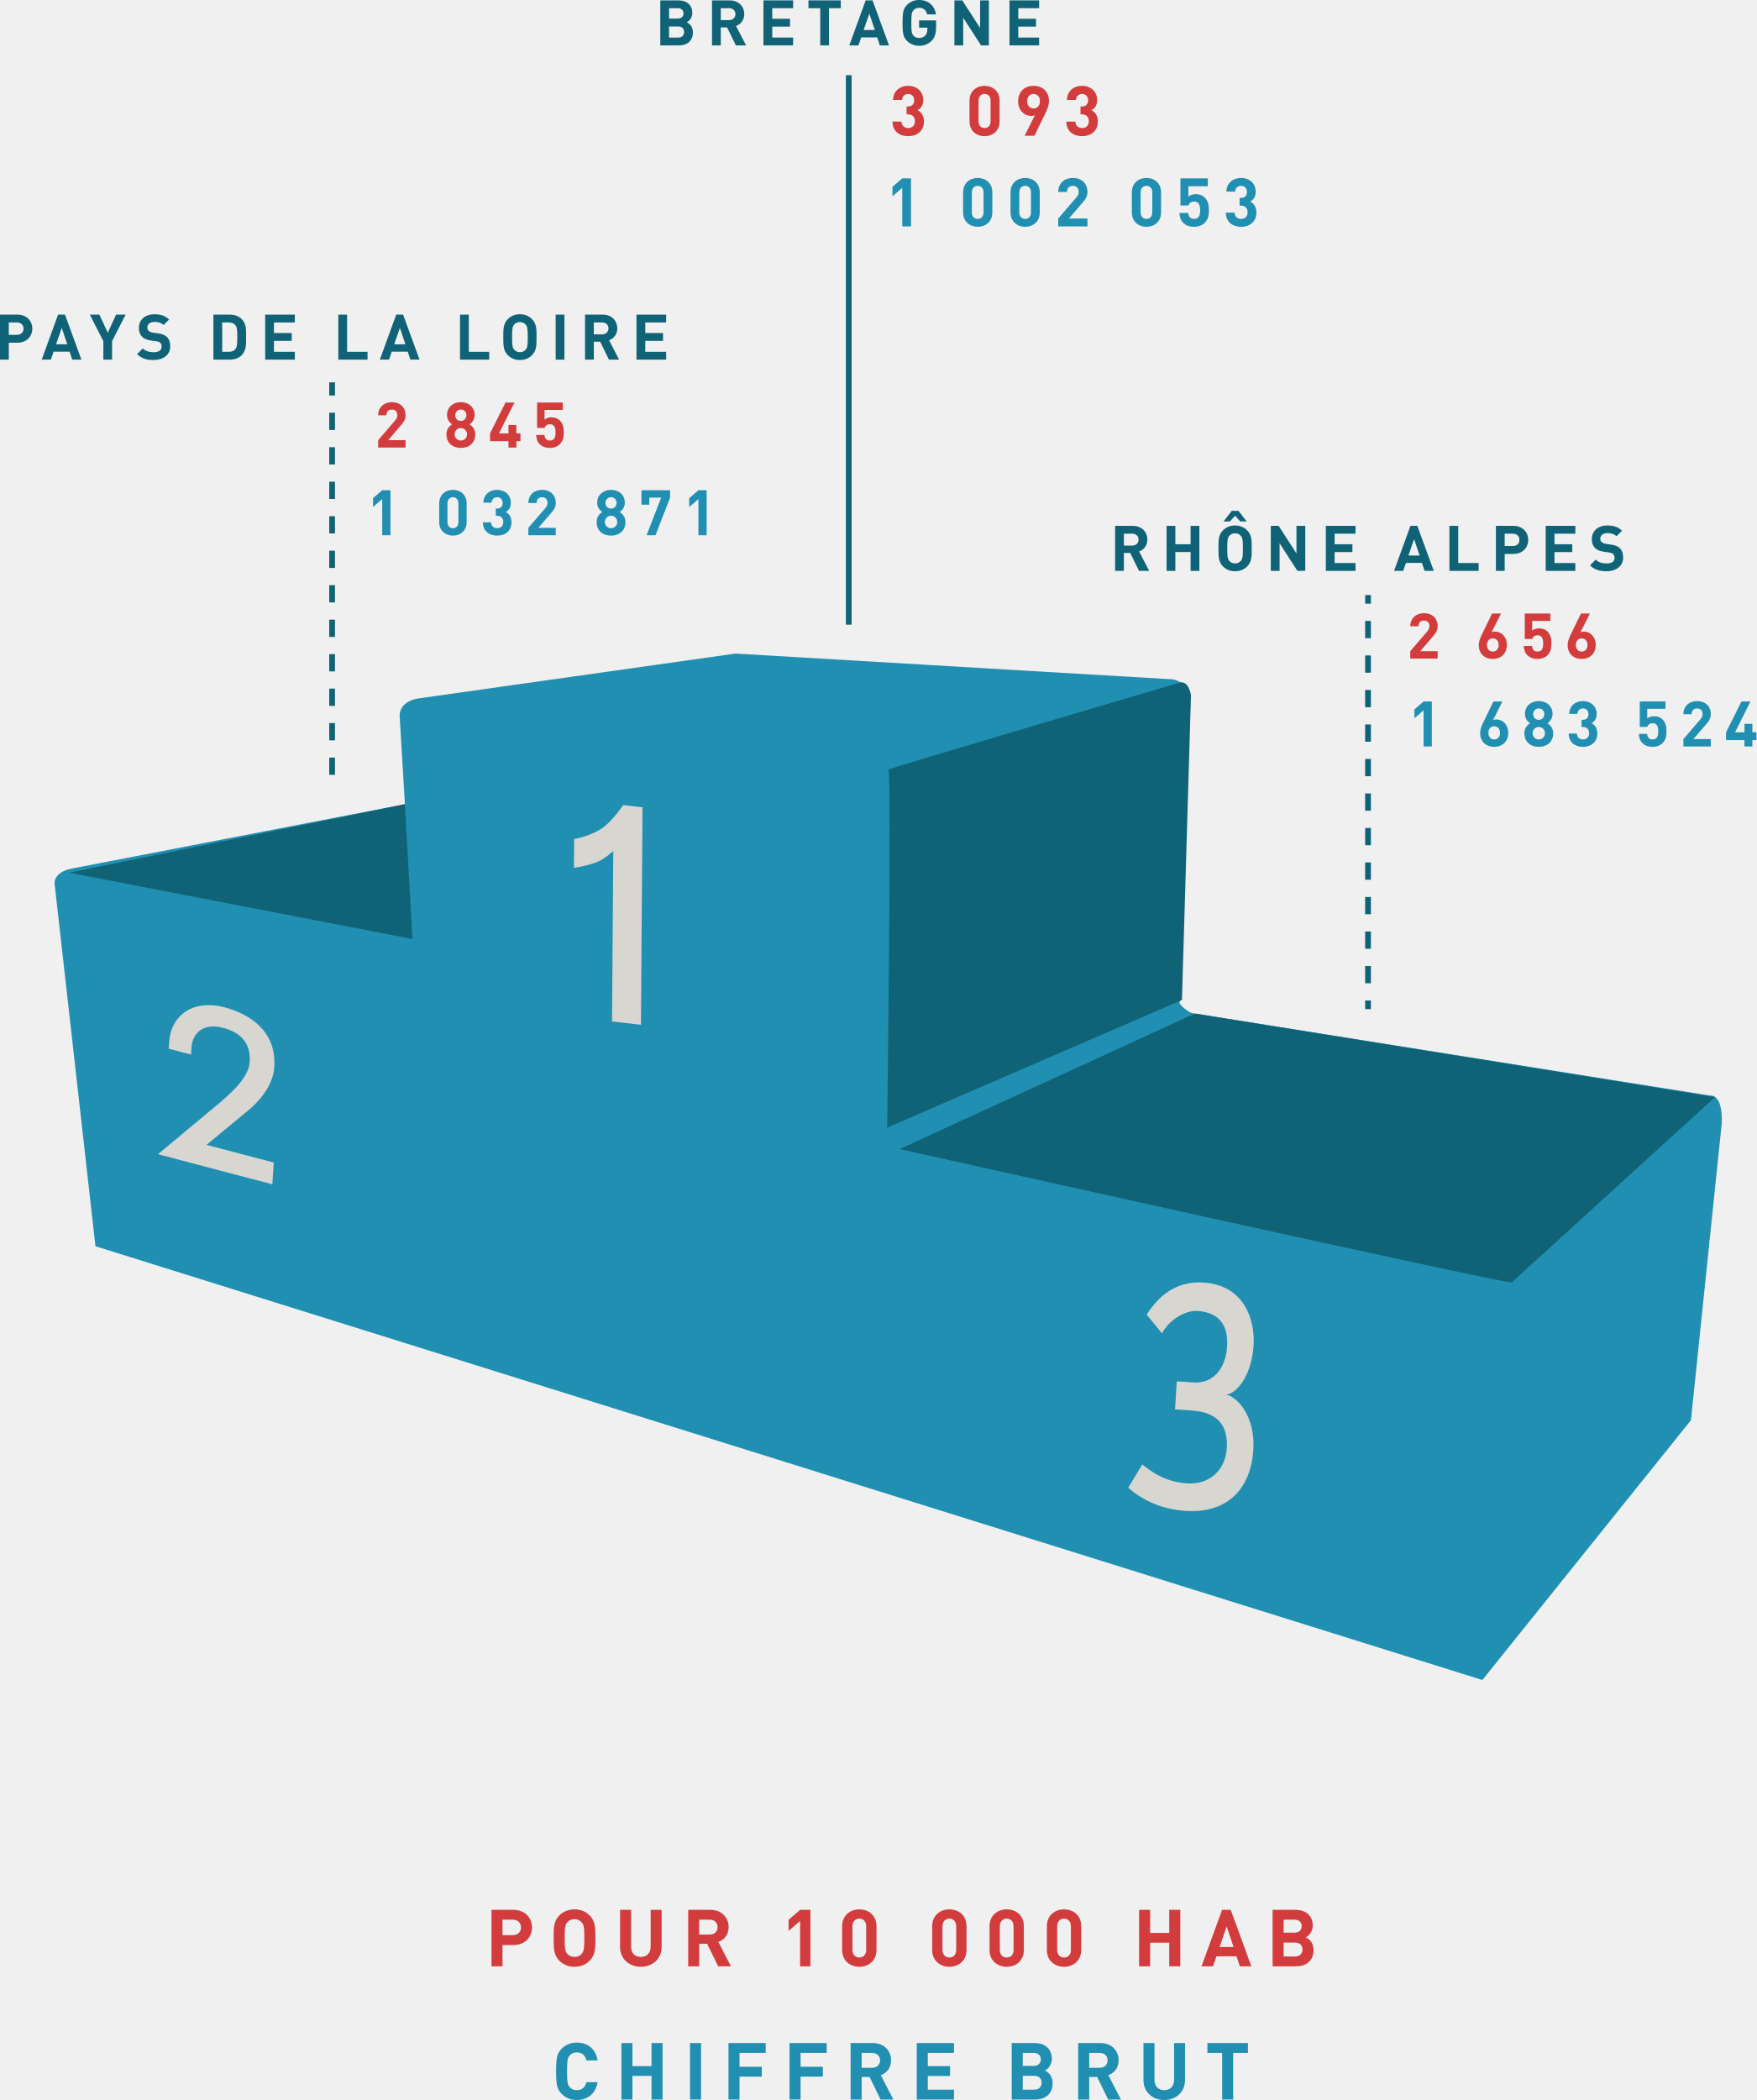
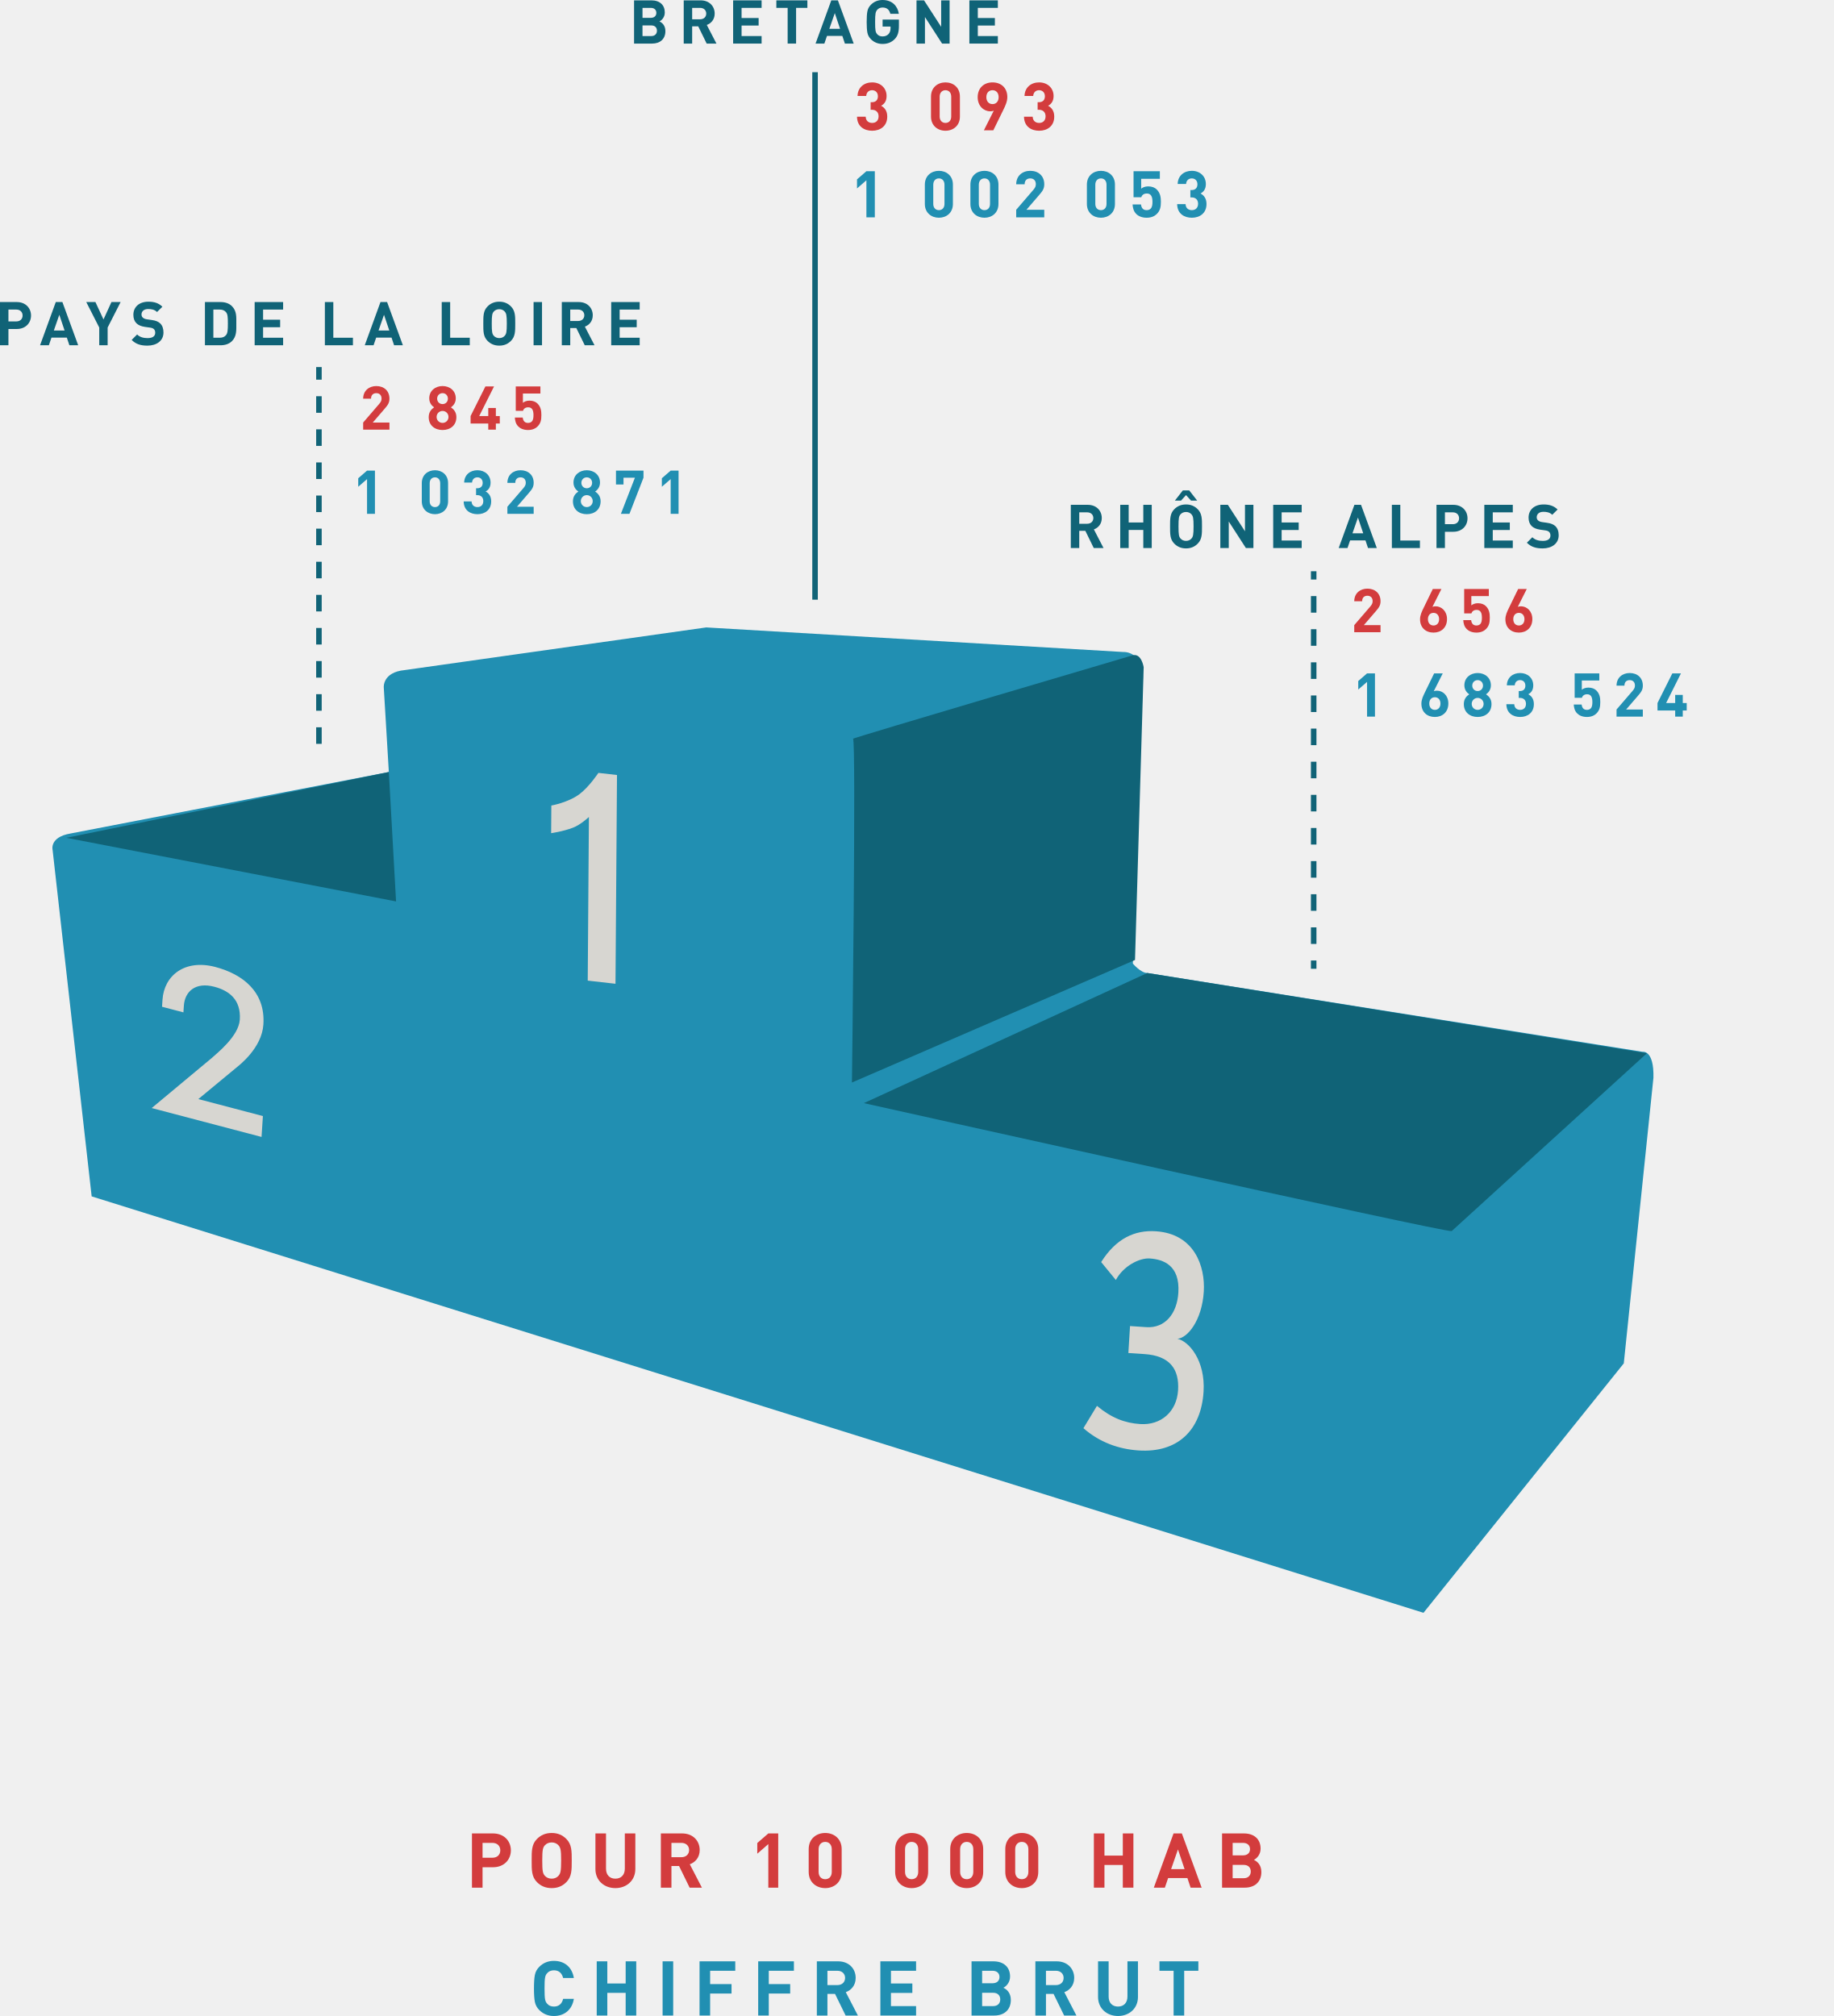
- <svg xmlns="http://www.w3.org/2000/svg" version="1.1" width="305.651" height="365.37" viewBox="0 0 305.651 365.37" id="svg2" xml:space="preserve">
+ <svg xmlns="http://www.w3.org/2000/svg" version="1.1" width="332.28" height="365.37" viewBox="0 0 332.28 365.37" id="svg2" xml:space="preserve">
  <defs id="defs238" />
  <g transform="translate(-38.758,-7.149)" id="Calque_1">
    <g id="g5">
      <path d="M 128.091,345.56 H 126.2 v 3.698 h -1.918 v -9.826 h 3.809 c 2.028,0 3.243,1.394 3.243,3.064 0,1.67 -1.215,3.064 -3.243,3.064 z m -0.096,-4.416 h -1.794 v 2.691 h 1.794 c 0.869,0 1.421,-0.538 1.421,-1.339 0,-0.8 -0.552,-1.352 -1.421,-1.352 z" id="path7" style="fill:#d33c3d" />
      <path d="m 141.382,348.264 c -0.69,0.69 -1.532,1.077 -2.65,1.077 -1.118,0 -1.974,-0.387 -2.664,-1.077 -0.993,-0.993 -0.966,-2.222 -0.966,-3.919 0,-1.698 -0.028,-2.926 0.966,-3.919 0.69,-0.69 1.546,-1.076 2.664,-1.076 1.118,0 1.959,0.386 2.65,1.076 0.994,0.994 0.98,2.222 0.98,3.919 0,1.697 0.014,2.926 -0.98,3.919 z m -1.422,-6.679 c -0.276,-0.317 -0.704,-0.524 -1.228,-0.524 -0.524,0 -0.966,0.207 -1.242,0.524 -0.372,0.414 -0.469,0.87 -0.469,2.76 0,1.891 0.096,2.346 0.469,2.76 0.276,0.318 0.718,0.525 1.242,0.525 0.524,0 0.952,-0.207 1.228,-0.525 0.372,-0.414 0.483,-0.869 0.483,-2.76 10e-4,-1.89 -0.11,-2.346 -0.483,-2.76 z" id="path9" style="fill:#d33c3d" />
      <path d="m 150.271,349.341 c -2.015,0 -3.615,-1.366 -3.615,-3.451 v -6.458 h 1.918 v 6.39 c 0,1.132 0.662,1.808 1.697,1.808 1.035,0 1.712,-0.677 1.712,-1.808 v -6.39 h 1.904 v 6.458 c 0,2.085 -1.601,3.451 -3.616,3.451 z" id="path11" style="fill:#d33c3d" />
      <path d="m 163.729,349.258 -1.918,-3.919 h -1.38 v 3.919 h -1.918 v -9.826 h 3.85 c 2.001,0 3.188,1.366 3.188,3.009 0,1.38 -0.842,2.236 -1.794,2.581 l 2.194,4.237 h -2.222 z m -1.491,-8.114 h -1.808 v 2.594 h 1.808 c 0.842,0 1.394,-0.538 1.394,-1.298 0,-0.76 -0.552,-1.296 -1.394,-1.296 z" id="path13" style="fill:#d33c3d" />
      <path d="m 177.986,349.258 v -7.894 l -2.001,1.739 v -1.932 l 2.001,-1.739 h 1.794 v 9.826 h -1.794 z" id="path15" style="fill:#d33c3d" />
      <path d="m 188.297,349.341 c -1.6,0 -2.994,-1.049 -2.994,-2.926 v -4.14 c 0,-1.877 1.394,-2.926 2.994,-2.926 1.601,0 2.981,1.049 2.981,2.926 v 4.14 c 0,1.877 -1.38,2.926 -2.981,2.926 z m 1.187,-7.038 c 0,-0.829 -0.483,-1.339 -1.187,-1.339 -0.704,0 -1.2,0.51 -1.2,1.339 v 4.098 c 0,0.828 0.497,1.325 1.2,1.325 0.703,0 1.187,-0.497 1.187,-1.325 v -4.098 z" id="path17" style="fill:#d33c3d" />
      <path d="m 203.964,349.341 c -1.6,0 -2.994,-1.049 -2.994,-2.926 v -4.14 c 0,-1.877 1.394,-2.926 2.994,-2.926 1.601,0 2.981,1.049 2.981,2.926 v 4.14 c -0.001,1.877 -1.38,2.926 -2.981,2.926 z m 1.186,-7.038 c 0,-0.829 -0.483,-1.339 -1.187,-1.339 -0.704,0 -1.2,0.51 -1.2,1.339 v 4.098 c 0,0.828 0.497,1.325 1.2,1.325 0.703,0 1.187,-0.497 1.187,-1.325 v -4.098 z" id="path19" style="fill:#d33c3d" />
      <path d="m 213.943,349.341 c -1.6,0 -2.994,-1.049 -2.994,-2.926 v -4.14 c 0,-1.877 1.394,-2.926 2.994,-2.926 1.601,0 2.981,1.049 2.981,2.926 v 4.14 c 0,1.877 -1.38,2.926 -2.981,2.926 z m 1.187,-7.038 c 0,-0.829 -0.483,-1.339 -1.187,-1.339 -0.704,0 -1.2,0.51 -1.2,1.339 v 4.098 c 0,0.828 0.497,1.325 1.2,1.325 0.704,0 1.187,-0.497 1.187,-1.325 v -4.098 z" id="path21" style="fill:#d33c3d" />
      <path d="m 223.922,349.341 c -1.6,0 -2.994,-1.049 -2.994,-2.926 v -4.14 c 0,-1.877 1.394,-2.926 2.994,-2.926 1.601,0 2.981,1.049 2.981,2.926 v 4.14 c 0,1.877 -1.38,2.926 -2.981,2.926 z m 1.187,-7.038 c 0,-0.829 -0.483,-1.339 -1.187,-1.339 -0.704,0 -1.2,0.51 -1.2,1.339 v 4.098 c 0,0.828 0.497,1.325 1.2,1.325 0.703,0 1.187,-0.497 1.187,-1.325 v -4.098 z" id="path23" style="fill:#d33c3d" />
      <path d="m 242.224,349.258 v -4.112 h -3.326 v 4.112 h -1.918 v -9.826 h 1.918 v 4.016 h 3.326 v -4.016 h 1.918 v 9.826 h -1.918 z" id="path25" style="fill:#d33c3d" />
      <path d="m 254.508,349.258 -0.58,-1.739 h -3.492 l -0.593,1.739 h -2.001 l 3.575,-9.826 h 1.504 l 3.588,9.826 h -2.001 z m -2.291,-6.927 -1.242,3.574 h 2.443 l -1.201,-3.574 z" id="path27" style="fill:#d33c3d" />
      <path d="m 264.322,349.258 h -4.112 v -9.826 h 3.946 c 1.918,0 3.036,1.077 3.036,2.76 0,1.09 -0.718,1.794 -1.215,2.029 0.594,0.276 1.352,0.897 1.352,2.208 10e-4,1.835 -1.255,2.829 -3.007,2.829 z m -0.318,-8.114 h -1.876 v 2.263 h 1.876 c 0.814,0 1.27,-0.455 1.27,-1.132 0,-0.676 -0.456,-1.131 -1.27,-1.131 z m 0.124,3.988 h -2.001 v 2.415 h 2.001 c 0.87,0 1.283,-0.552 1.283,-1.215 0,-0.662 -0.413,-1.2 -1.283,-1.2 z" id="path29" style="fill:#d33c3d" />
      <path d="m 139.133,372.519 c -1.049,0 -1.932,-0.359 -2.65,-1.077 -0.428,-0.428 -0.69,-0.924 -0.8,-1.476 -0.11,-0.552 -0.165,-1.366 -0.165,-2.443 0,-1.077 0.055,-1.891 0.165,-2.443 0.111,-0.565 0.372,-1.049 0.8,-1.476 0.718,-0.718 1.601,-1.076 2.65,-1.076 1.891,0 3.285,1.104 3.616,3.105 h -1.946 c -0.207,-0.842 -0.731,-1.394 -1.656,-1.394 -0.524,0 -0.939,0.165 -1.228,0.511 -0.401,0.428 -0.483,0.869 -0.483,2.774 0,1.904 0.082,2.346 0.483,2.774 0.289,0.345 0.704,0.511 1.228,0.511 0.924,0 1.449,-0.553 1.656,-1.394 h 1.946 c -0.332,1.999 -1.739,3.104 -3.616,3.104 z" id="path31" style="fill:#218fb2" />
      <path d="m 152.135,372.436 v -4.112 h -3.326 v 4.112 h -1.918 v -9.826 h 1.918 v 4.016 h 3.326 v -4.016 h 1.918 v 9.826 h -1.918 z" id="path33" style="fill:#218fb2" />
      <path d="m 158.829,372.436 v -9.826 h 1.918 v 9.826 h -1.918 z" id="path35" style="fill:#218fb2" />
      <path d="m 167.442,364.322 v 2.415 h 3.878 v 1.711 h -3.878 v 3.988 h -1.918 v -9.826 h 6.472 v 1.712 h -4.554 z" id="path37" style="fill:#218fb2" />
      <path d="m 178.069,364.322 v 2.415 h 3.878 v 1.711 h -3.878 v 3.988 h -1.918 v -9.826 h 6.472 v 1.712 h -4.554 z" id="path39" style="fill:#218fb2" />
      <path d="m 191.995,372.436 -1.918,-3.919 h -1.38 v 3.919 h -1.918 v -9.826 h 3.85 c 2.001,0 3.188,1.366 3.188,3.009 0,1.38 -0.842,2.236 -1.794,2.581 l 2.194,4.237 h -2.222 z m -1.49,-8.114 h -1.808 v 2.594 h 1.808 c 0.842,0 1.394,-0.538 1.394,-1.298 0,-0.758 -0.552,-1.296 -1.394,-1.296 z" id="path41" style="fill:#218fb2" />
      <path d="m 198.29,372.436 v -9.826 h 6.472 v 1.712 h -4.554 v 2.304 h 3.878 v 1.711 h -3.878 v 2.388 h 4.554 v 1.711 h -6.472 z" id="path43" style="fill:#218fb2" />
      <path d="m 218.924,372.436 h -4.112 v -9.826 h 3.946 c 1.918,0 3.036,1.077 3.036,2.76 0,1.09 -0.718,1.794 -1.215,2.029 0.593,0.276 1.352,0.897 1.352,2.208 10e-4,1.835 -1.254,2.829 -3.007,2.829 z m -0.318,-8.114 h -1.876 v 2.263 h 1.876 c 0.814,0 1.27,-0.455 1.27,-1.132 0,-0.676 -0.455,-1.131 -1.27,-1.131 z m 0.125,3.988 h -2.001 v 2.415 h 2.001 c 0.87,0 1.283,-0.552 1.283,-1.215 0,-0.663 -0.414,-1.2 -1.283,-1.2 z" id="path45" style="fill:#218fb2" />
      <path d="m 231.594,372.436 -1.918,-3.919 h -1.38 v 3.919 h -1.918 v -9.826 h 3.85 c 2.001,0 3.188,1.366 3.188,3.009 0,1.38 -0.842,2.236 -1.794,2.581 l 2.194,4.237 h -2.222 z m -1.49,-8.114 h -1.808 v 2.594 h 1.808 c 0.842,0 1.394,-0.538 1.394,-1.298 0,-0.758 -0.552,-1.296 -1.394,-1.296 z" id="path47" style="fill:#218fb2" />
      <path d="m 241.352,372.519 c -2.015,0 -3.615,-1.366 -3.615,-3.451 v -6.458 h 1.918 V 369 c 0,1.132 0.662,1.808 1.697,1.808 1.035,0 1.712,-0.677 1.712,-1.808 v -6.39 h 1.904 v 6.458 c 0,2.085 -1.6,3.451 -3.616,3.451 z" id="path49" style="fill:#218fb2" />
      <path d="m 253.347,364.322 v 8.114 h -1.918 v -8.114 h -2.567 v -1.712 h 7.052 v 1.712 h -2.567 z" id="path51" style="fill:#218fb2" />
      <path d="M 296.711,299.445 55.368,223.976 48.293,161.216 c 0,0 -0.655,-2.358 3.276,-3.014 l 57.65,-11.137 -0.917,-15.33 c 0,0 -0.262,-2.751 3.8,-3.145 l 54.636,-7.73 75.6,4.455 c 0,0 3.276,-0.262 3.538,4.455 l -1.834,52.016 c 0,0 1.441,1.703 2.62,1.703 l 89.75,14.281 c 0,0 2.096,-0.393 1.965,4.717 l -5.372,51.754 -36.294,45.204 z" id="path53" style="fill:#218fb2" />
      <path d="m 145.261,184.871 0.214,-29.654 c 0,0 -1.508,1.418 -2.885,1.937 -1.837,0.705 -3.96,0.994 -3.96,0.994 l 0.036,-5.007 c 0,0 2.999,-0.526 5.049,-2.026 1.758,-1.293 3.482,-3.892 3.482,-3.892 l 3.368,0.384 -0.273,37.837 -5.031,-0.573 z" id="path55" style="fill:#d7d6d1" />
      <g id="g57">
        <path d="m 245.073,270.022 c -3.578,-0.239 -7.056,-1.462 -9.987,-4.036 l 2.452,-4.047 c 2.645,2.208 5.061,3.113 7.831,3.298 3.77,0.252 6.628,-2.233 6.869,-6.131 0.235,-3.799 -1.468,-6.242 -6.084,-6.55 l -2.924,-0.195 0.302,-4.885 2.962,0.198 c 3.385,0.226 5.56,-2.453 5.795,-6.253 0.309,-4.984 -2.755,-6.03 -5.179,-6.192 -1.846,-0.123 -4.755,1.317 -6.151,3.899 l -2.657,-3.249 c 2.698,-4.279 6.078,-5.837 9.925,-5.58 7.001,0.468 8.952,6.395 8.671,10.935 -0.324,5.23 -2.955,8.424 -4.779,8.55 2.097,0.438 5.086,3.957 4.737,9.582 -0.432,7.004 -4.705,11.128 -11.783,10.656 z" id="path59" style="fill:#d7d6d1" />
      </g>
      <g id="g61">
        <path d="m 66.248,207.966 10.894,-9.079 c 0.908,-0.841 4.874,-3.934 5.071,-6.941 0.238,-3.643 -1.965,-5.266 -4.619,-5.964 -3.422,-0.9 -5.349,0.86 -5.518,3.442 l -0.079,1.203 -3.876,-1.019 0.083,-1.273 c 0.289,-4.421 4.07,-7.384 9.552,-5.943 4.959,1.304 9.12,4.486 8.732,10.427 -0.277,4.244 -4.316,7.355 -4.991,7.897 l -6.796,5.624 11.698,3.077 -0.247,3.785 -19.904,-5.236 z" id="path63" style="fill:#d7d6d1" />
      </g>
      <path d="m 195.3,207.074 c 0,0 105.735,23.584 106.521,23.191 L 337.197,198.033 246.66,183.49 195.3,207.074 z" id="path65" style="fill:#106377" />
      <path d="m 193.138,203.34 51.295,-22.208 1.572,-53.064 c 0,0 -0.393,-2.555 -1.965,-2.162 0,0 -51.295,15.133 -50.706,15.133 0.59,0 -0.196,62.301 -0.196,62.301 z" id="path67" style="fill:#106377" />
-       <polygon points="110.528,170.519 109.218,147.066 50.782,158.989 " id="polygon69" style="fill:#106377" />
+       <polygon points="109.218,147.066 50.782,158.989 110.528,170.519 " id="polygon69" style="fill:#106377" />
      <line stroke-miterlimit="10" x1="186.454" y1="115.832" x2="186.454" y2="20.233" id="line71" style="fill:#ffffff;stroke:#106377;stroke-miterlimit:10" />
      <line stroke-miterlimit="10" x1="96.551" y1="141.959" x2="96.551" y2="73.675" id="line73" style="fill:#ffffff;stroke:#106377;stroke-miterlimit:10;stroke-dasharray:3" />
      <g id="g75">
        <line x1="276.812" y1="182.724" x2="276.812" y2="110.679" id="line77" style="fill:#ffffff" />
        <g id="g79">
          <line stroke-miterlimit="10" x1="276.812" y1="182.724" x2="276.812" y2="181.224" id="line81" style="fill:none;stroke:#106377;stroke-miterlimit:10" />
          <line stroke-miterlimit="10" x1="276.812" y1="178.222" x2="276.812" y2="113.68" id="line83" style="fill:none;stroke:#106377;stroke-miterlimit:10;stroke-dasharray:3.002, 3.002" />
          <line stroke-miterlimit="10" x1="276.812" y1="112.179" x2="276.812" y2="110.679" id="line85" style="fill:none;stroke:#106377;stroke-miterlimit:10" />
        </g>
      </g>
      <g id="g87">
        <path d="m 41.794,66.775 h -1.507 v 2.948 H 38.758 V 61.89 h 3.036 c 1.617,0 2.586,1.111 2.586,2.442 0,1.331 -0.969,2.443 -2.586,2.443 z m -0.077,-3.521 h -1.43 V 65.4 h 1.43 c 0.693,0 1.134,-0.43 1.134,-1.067 0,-0.639 -0.441,-1.079 -1.134,-1.079 z" id="path89" style="fill:#106377" />
        <path d="m 51.331,69.723 -0.462,-1.386 h -2.783 l -0.474,1.386 h -1.595 l 2.849,-7.833 h 1.199 l 2.86,7.833 h -1.594 z m -1.826,-5.522 -0.99,2.849 h 1.947 l -0.957,-2.849 z" id="path91" style="fill:#106377" />
        <path d="m 58.262,66.51 v 3.213 H 56.743 V 66.51 l -2.354,-4.62 h 1.661 l 1.463,3.157 1.441,-3.157 h 1.661 l -2.353,4.62 z" id="path93" style="fill:#106377" />
        <path d="m 65.477,69.79 c -1.188,0 -2.09,-0.254 -2.86,-1.034 l 0.99,-0.99 c 0.495,0.495 1.166,0.66 1.893,0.66 0.902,0 1.386,-0.342 1.386,-0.969 0,-0.274 -0.076,-0.506 -0.241,-0.66 -0.154,-0.143 -0.33,-0.22 -0.693,-0.274 l -0.946,-0.132 c -0.671,-0.1 -1.166,-0.309 -1.519,-0.649 -0.374,-0.374 -0.561,-0.88 -0.561,-1.54 0,-1.397 1.034,-2.377 2.729,-2.377 1.078,0 1.859,0.265 2.53,0.913 l -0.969,0.957 c -0.495,-0.473 -1.089,-0.539 -1.605,-0.539 -0.814,0 -1.211,0.451 -1.211,0.99 0,0.198 0.066,0.407 0.231,0.562 0.154,0.143 0.407,0.264 0.726,0.308 l 0.925,0.132 c 0.715,0.1 1.166,0.298 1.496,0.605 0.418,0.396 0.604,0.968 0.604,1.661 -0.001,1.517 -1.266,2.376 -2.905,2.376 z" id="path95" style="fill:#106377" />
        <path d="m 80.789,68.975 c -0.517,0.517 -1.254,0.748 -2.068,0.748 H 75.894 V 61.89 h 2.827 c 0.814,0 1.552,0.23 2.068,0.748 0.88,0.88 0.792,1.958 0.792,3.136 0,1.177 0.088,2.321 -0.792,3.201 z M 79.722,63.738 C 79.458,63.42 79.106,63.255 78.578,63.255 h -1.155 v 5.104 h 1.155 c 0.527,0 0.88,-0.165 1.144,-0.484 0.286,-0.352 0.33,-0.913 0.33,-2.101 0,-1.189 -0.044,-1.684 -0.33,-2.036 z" id="path97" style="fill:#106377" />
        <path d="M 84.903,69.723 V 61.89 h 5.16 v 1.364 h -3.631 v 1.837 h 3.092 v 1.364 h -3.092 v 1.903 h 3.631 v 1.364 h -5.16 z" id="path99" style="fill:#106377" />
        <path d="M 97.629,69.723 V 61.89 h 1.529 v 6.469 h 3.554 v 1.364 h -5.083 z" id="path101" style="fill:#106377" />
        <path d="m 110.17,69.723 -0.462,-1.386 h -2.783 l -0.474,1.386 h -1.595 l 2.849,-7.833 h 1.199 l 2.86,7.833 h -1.594 z m -1.826,-5.522 -0.99,2.849 h 1.947 l -0.957,-2.849 z" id="path103" style="fill:#106377" />
        <path d="M 118.804,69.723 V 61.89 h 1.529 v 6.469 h 3.554 v 1.364 h -5.083 z" id="path105" style="fill:#106377" />
        <path d="m 131.345,68.931 c -0.55,0.55 -1.221,0.858 -2.112,0.858 -0.891,0 -1.573,-0.309 -2.123,-0.858 -0.792,-0.792 -0.771,-1.771 -0.771,-3.125 0,-1.353 -0.021,-2.332 0.771,-3.124 0.55,-0.55 1.232,-0.858 2.123,-0.858 0.892,0 1.562,0.309 2.112,0.858 0.792,0.792 0.781,1.771 0.781,3.124 0,1.354 0.011,2.333 -0.781,3.125 z m -1.133,-5.325 c -0.22,-0.253 -0.562,-0.418 -0.979,-0.418 -0.417,0 -0.77,0.165 -0.99,0.418 -0.297,0.33 -0.374,0.693 -0.374,2.2 0,1.508 0.077,1.871 0.374,2.201 0.221,0.253 0.572,0.418 0.99,0.418 0.418,0 0.76,-0.165 0.979,-0.418 0.297,-0.33 0.385,-0.693 0.385,-2.201 0,-1.507 -0.088,-1.87 -0.385,-2.2 z" id="path107" style="fill:#106377" />
        <path d="M 135.448,69.723 V 61.89 h 1.529 v 7.833 h -1.529 z" id="path109" style="fill:#106377" />
        <path d="m 144.721,69.723 -1.529,-3.124 h -1.1 v 3.124 h -1.529 V 61.89 h 3.069 c 1.595,0 2.541,1.089 2.541,2.398 0,1.1 -0.671,1.782 -1.43,2.057 l 1.749,3.378 h -1.771 z m -1.188,-6.469 h -1.441 v 2.068 h 1.441 c 0.671,0 1.11,-0.43 1.11,-1.034 0.001,-0.605 -0.439,-1.034 -1.11,-1.034 z" id="path111" style="fill:#106377" />
        <path d="M 149.516,69.723 V 61.89 h 5.16 v 1.364 h -3.631 v 1.837 h 3.092 v 1.364 h -3.092 v 1.903 h 3.631 v 1.364 h -5.16 z" id="path113" style="fill:#106377" />
      </g>
      <g id="g115">
        <path d="m 156.936,15.046 h -3.278 V 7.214 h 3.146 c 1.529,0 2.421,0.857 2.421,2.199 0,0.869 -0.572,1.432 -0.969,1.617 0.474,0.221 1.078,0.715 1.078,1.762 0,1.463 -1.001,2.254 -2.398,2.254 z m -0.253,-6.469 h -1.496 v 1.805 h 1.496 c 0.649,0 1.013,-0.363 1.013,-0.902 0,-0.539 -0.364,-0.903 -1.013,-0.903 z m 0.099,3.18 h -1.596 v 1.926 h 1.596 c 0.692,0 1.022,-0.441 1.022,-0.969 0,-0.528 -0.329,-0.957 -1.022,-0.957 z" id="path117" style="fill:#106377" />
        <path d="m 166.814,15.046 -1.529,-3.123 h -1.1 v 3.123 h -1.529 V 7.214 h 3.069 c 1.595,0 2.541,1.088 2.541,2.398 0,1.1 -0.671,1.781 -1.43,2.057 l 1.749,3.377 h -1.771 z m -1.188,-6.469 h -1.441 v 2.068 h 1.441 c 0.671,0 1.11,-0.43 1.11,-1.033 0.001,-0.605 -0.439,-1.035 -1.11,-1.035 z" id="path119" style="fill:#106377" />
        <path d="M 171.61,15.046 V 7.214 h 5.159 v 1.363 h -3.63 v 1.838 h 3.091 v 1.363 h -3.091 v 1.904 h 3.63 v 1.363 h -5.159 z" id="path121" style="fill:#106377" />
        <path d="m 183.017,8.577 v 6.469 h -1.529 V 8.577 h -2.047 V 7.214 h 5.622 v 1.363 h -2.046 z" id="path123" style="fill:#106377" />
        <path d="m 191.861,15.046 -0.462,-1.385 h -2.783 l -0.474,1.385 h -1.595 l 2.849,-7.832 h 1.199 l 2.86,7.832 h -1.594 z m -1.827,-5.521 -0.99,2.848 h 1.947 l -0.957,-2.848 z" id="path125" style="fill:#106377" />
        <path d="m 200.903,14.222 c -0.605,0.615 -1.331,0.891 -2.211,0.891 -0.837,0 -1.541,-0.285 -2.112,-0.857 -0.342,-0.342 -0.551,-0.738 -0.639,-1.178 -0.088,-0.44 -0.132,-1.09 -0.132,-1.947 0,-0.857 0.044,-1.508 0.132,-1.947 0.088,-0.451 0.297,-0.836 0.639,-1.178 0.571,-0.572 1.275,-0.857 2.112,-0.857 1.782,0 2.739,1.145 2.948,2.508 h -1.54 c -0.188,-0.758 -0.649,-1.145 -1.408,-1.145 -0.407,0 -0.737,0.145 -0.979,0.418 -0.286,0.363 -0.374,0.65 -0.374,2.201 0,1.541 0.065,1.848 0.374,2.211 0.23,0.275 0.561,0.408 0.979,0.408 0.45,0 0.813,-0.145 1.089,-0.441 0.23,-0.264 0.352,-0.615 0.352,-1.045 v -0.297 h -1.44 v -1.275 h 2.959 v 1.143 c -10e-4,1.143 -0.21,1.815 -0.749,2.387 z" id="path127" style="fill:#106377" />
        <path d="m 209.472,15.046 -3.103,-4.807 v 4.807 H 204.84 V 7.214 h 1.364 l 3.103,4.797 V 7.214 h 1.529 v 7.832 h -1.364 z" id="path129" style="fill:#106377" />
        <path d="M 214.42,15.046 V 7.214 h 5.16 v 1.363 h -3.631 v 1.838 h 3.092 v 1.363 h -3.092 v 1.904 h 3.631 v 1.363 h -5.16 z" id="path131" style="fill:#106377" />
      </g>
      <g id="g133">
        <path d="m 236.96,106.473 -1.529,-3.124 h -1.101 v 3.124 h -1.529 V 98.64 h 3.069 c 1.596,0 2.542,1.089 2.542,2.398 0,1.1 -0.671,1.782 -1.431,2.057 l 1.749,3.378 h -1.77 z m -1.188,-6.469 h -1.441 v 2.068 h 1.441 c 0.671,0 1.111,-0.43 1.111,-1.034 0,-0.605 -0.44,-1.034 -1.111,-1.034 z" id="path135" style="fill:#106377" />
        <path d="m 245.936,106.473 v -3.278 h -2.651 v 3.278 h -1.529 V 98.64 h 1.529 v 3.201 h 2.651 V 98.64 h 1.529 v 7.833 h -1.529 z" id="path137" style="fill:#106377" />
        <path d="m 255.792,105.681 c -0.551,0.55 -1.222,0.858 -2.112,0.858 -0.892,0 -1.573,-0.309 -2.123,-0.858 -0.793,-0.792 -0.771,-1.771 -0.771,-3.125 0,-1.353 -0.022,-2.332 0.771,-3.124 0.55,-0.55 1.231,-0.858 2.123,-0.858 0.891,0 1.562,0.309 2.112,0.858 0.792,0.792 0.781,1.771 0.781,3.124 0,1.354 0.011,2.333 -0.781,3.125 z m -1.199,-7.8 -0.913,-1.002 -0.913,1.002 h -1.111 l 1.452,-1.859 h 1.145 l 1.452,1.859 h -1.112 z m 0.065,2.475 c -0.22,-0.253 -0.561,-0.418 -0.979,-0.418 -0.418,0 -0.771,0.165 -0.99,0.418 -0.297,0.33 -0.374,0.693 -0.374,2.2 0,1.508 0.077,1.871 0.374,2.201 0.22,0.253 0.572,0.418 0.99,0.418 0.418,0 0.759,-0.165 0.979,-0.418 0.298,-0.33 0.386,-0.693 0.386,-2.201 0,-1.507 -0.088,-1.87 -0.386,-2.2 z" id="path139" style="fill:#106377" />
        <path d="m 264.526,106.473 -3.103,-4.808 v 4.808 h -1.529 V 98.64 h 1.364 l 3.103,4.797 V 98.64 h 1.529 v 7.833 h -1.364 z" id="path141" style="fill:#106377" />
        <path d="M 269.475,106.473 V 98.64 h 5.16 v 1.364 h -3.631 v 1.837 h 3.092 v 1.364 h -3.092 v 1.903 h 3.631 v 1.364 h -5.16 z" id="path143" style="fill:#106377" />
        <path d="m 286.657,106.473 -0.462,-1.386 h -2.783 l -0.474,1.386 h -1.595 l 2.849,-7.833 h 1.199 l 2.86,7.833 h -1.594 z m -1.826,-5.522 -0.99,2.849 h 1.947 l -0.957,-2.849 z" id="path145" style="fill:#106377" />
        <path d="M 290.98,106.473 V 98.64 h 1.529 v 6.469 h 3.554 v 1.364 h -5.083 z" id="path147" style="fill:#106377" />
        <path d="m 302.102,103.525 h -1.508 v 2.948 h -1.529 V 98.64 h 3.037 c 1.617,0 2.585,1.111 2.585,2.442 0,1.331 -0.968,2.443 -2.585,2.443 z m -0.077,-3.521 h -1.431 v 2.146 h 1.431 c 0.692,0 1.133,-0.43 1.133,-1.067 -0.001,-0.639 -0.441,-1.079 -1.133,-1.079 z" id="path149" style="fill:#106377" />
        <path d="M 307.733,106.473 V 98.64 h 5.159 v 1.364 h -3.63 v 1.837 h 3.091 v 1.364 h -3.091 v 1.903 h 3.63 v 1.364 h -5.159 z" id="path151" style="fill:#106377" />
        <path d="m 318.304,106.54 c -1.188,0 -2.091,-0.254 -2.86,-1.034 l 0.99,-0.99 c 0.495,0.495 1.166,0.66 1.892,0.66 0.902,0 1.387,-0.342 1.387,-0.969 0,-0.274 -0.077,-0.506 -0.242,-0.66 -0.154,-0.143 -0.33,-0.22 -0.693,-0.274 l -0.946,-0.132 c -0.671,-0.1 -1.166,-0.309 -1.518,-0.649 -0.374,-0.374 -0.562,-0.88 -0.562,-1.54 0,-1.397 1.034,-2.377 2.729,-2.377 1.078,0 1.859,0.265 2.53,0.913 l -0.968,0.957 c -0.495,-0.473 -1.089,-0.539 -1.606,-0.539 -0.814,0 -1.21,0.451 -1.21,0.99 0,0.198 0.065,0.407 0.23,0.562 0.154,0.143 0.407,0.264 0.727,0.308 l 0.924,0.133 c 0.716,0.099 1.166,0.297 1.496,0.604 0.418,0.396 0.605,0.968 0.605,1.661 -10e-4,1.517 -1.266,2.376 -2.905,2.376 z" id="path153" style="fill:#106377" />
      </g>
      <g id="g155">
        <path d="m 196.804,30.844 c -1.403,0 -2.722,-0.739 -2.747,-2.542 h 1.574 c 0.024,0.775 0.556,1.126 1.173,1.126 0.678,0 1.162,-0.424 1.162,-1.199 0,-0.713 -0.436,-1.186 -1.211,-1.186 h -0.23 v -1.368 h 0.23 c 0.763,0 1.089,-0.472 1.089,-1.076 0,-0.726 -0.483,-1.102 -1.053,-1.102 -0.593,0 -1.028,0.388 -1.065,1.041 h -1.574 c 0.037,-1.537 1.186,-2.457 2.638,-2.457 1.525,0 2.627,1.017 2.627,2.469 0,0.932 -0.423,1.465 -0.993,1.767 0.618,0.327 1.113,0.92 1.113,1.96 0.002,1.719 -1.256,2.567 -2.733,2.567 z" id="path157" style="fill:#d33c3d" />
        <path d="m 210.089,30.844 c -1.404,0 -2.625,-0.921 -2.625,-2.566 v -3.63 c 0,-1.647 1.221,-2.566 2.625,-2.566 1.404,0 2.615,0.92 2.615,2.566 v 3.63 c 0,1.645 -1.211,2.566 -2.615,2.566 z m 1.041,-6.173 c 0,-0.726 -0.423,-1.174 -1.041,-1.174 -0.617,0 -1.053,0.448 -1.053,1.174 v 3.594 c 0,0.726 0.436,1.162 1.053,1.162 0.618,0 1.041,-0.436 1.041,-1.162 v -3.594 z" id="path159" style="fill:#d33c3d" />
        <path d="m 220.581,27.043 -1.827,3.728 h -1.707 l 1.792,-3.558 c -0.206,0.085 -0.436,0.108 -0.642,0.108 -1.161,0 -2.274,-0.956 -2.274,-2.553 0,-1.694 1.161,-2.687 2.687,-2.687 1.524,0 2.686,0.956 2.686,2.663 -0.002,0.786 -0.328,1.513 -0.715,2.299 z m -1.972,-3.546 c -0.642,0 -1.114,0.46 -1.114,1.259 0,0.763 0.448,1.259 1.114,1.259 0.641,0 1.113,-0.46 1.113,-1.259 0,-0.799 -0.472,-1.259 -1.113,-1.259 z" id="path161" style="fill:#d33c3d" />
        <path d="m 227.065,30.844 c -1.403,0 -2.722,-0.739 -2.747,-2.542 h 1.574 c 0.024,0.775 0.556,1.126 1.173,1.126 0.678,0 1.162,-0.424 1.162,-1.199 0,-0.713 -0.436,-1.186 -1.211,-1.186 h -0.23 v -1.368 h 0.23 c 0.763,0 1.089,-0.472 1.089,-1.076 0,-0.726 -0.483,-1.102 -1.053,-1.102 -0.593,0 -1.028,0.388 -1.065,1.041 h -1.574 c 0.037,-1.537 1.186,-2.457 2.638,-2.457 1.525,0 2.627,1.017 2.627,2.469 0,0.932 -0.423,1.465 -0.993,1.767 0.618,0.327 1.113,0.92 1.113,1.96 0.002,1.719 -1.256,2.567 -2.733,2.567 z" id="path163" style="fill:#d33c3d" />
      </g>
      <g id="g165">
        <path d="m 104.566,85.015 v -1.287 l 2.926,-3.399 c 0.286,-0.341 0.407,-0.583 0.407,-0.946 0,-0.583 -0.341,-0.979 -0.946,-0.979 -0.473,0 -0.957,0.242 -0.957,1.002 h -1.43 c 0,-1.431 1.045,-2.289 2.387,-2.289 1.387,0 2.377,0.869 2.377,2.277 0,0.76 -0.297,1.166 -0.837,1.794 l -2.188,2.541 h 3.025 v 1.287 h -4.764 z" id="path167" style="fill:#d33c3d" />
        <path d="m 118.952,85.081 c -1.386,0 -2.508,-0.825 -2.508,-2.344 0,-0.957 0.55,-1.475 0.979,-1.76 -0.396,-0.275 -0.88,-0.793 -0.88,-1.629 0,-1.386 1.101,-2.233 2.409,-2.233 1.31,0 2.398,0.848 2.398,2.233 0,0.836 -0.484,1.354 -0.88,1.629 0.429,0.285 0.99,0.803 0.99,1.76 0.001,1.519 -1.121,2.344 -2.508,2.344 z m 0,-3.455 c -0.604,0 -1.078,0.484 -1.078,1.089 0,0.605 0.474,1.079 1.078,1.079 0.605,0 1.078,-0.474 1.078,-1.079 0.001,-0.604 -0.472,-1.089 -1.078,-1.089 z m 0,-3.223 c -0.561,0 -0.979,0.43 -0.979,0.99 0,0.572 0.418,0.99 0.979,0.99 0.562,0 0.969,-0.418 0.969,-0.99 0,-0.561 -0.407,-0.99 -0.969,-0.99 z" id="path169" style="fill:#d33c3d" />
        <path d="m 128.612,83.904 v 1.111 h -1.375 v -1.111 h -3.202 V 82.55 l 2.685,-5.368 h 1.562 l -2.685,5.368 h 1.64 v -1.463 h 1.375 v 1.463 h 0.715 v 1.354 h -0.715 z" id="path171" style="fill:#d33c3d" />
        <path d="m 136.167,84.443 c -0.352,0.353 -0.913,0.639 -1.727,0.639 -0.814,0 -1.408,-0.286 -1.749,-0.628 -0.484,-0.483 -0.595,-1.056 -0.639,-1.628 h 1.431 c 0.077,0.616 0.362,0.969 0.957,0.969 0.274,0 0.506,-0.077 0.682,-0.254 0.253,-0.253 0.309,-0.671 0.309,-1.166 0,-0.902 -0.265,-1.408 -0.957,-1.408 -0.583,0 -0.848,0.33 -0.946,0.639 h -1.31 v -4.423 h 4.467 v 1.287 h -3.169 v 1.684 c 0.21,-0.198 0.649,-0.396 1.178,-0.396 0.649,0 1.145,0.209 1.463,0.528 0.616,0.616 0.704,1.353 0.704,2.09 0,0.879 -0.121,1.494 -0.694,2.067 z" id="path173" style="fill:#d33c3d" />
      </g>
      <g id="g175">
        <path d="m 284.162,121.73 v -1.287 l 2.926,-3.399 c 0.286,-0.341 0.407,-0.583 0.407,-0.946 0,-0.583 -0.341,-0.979 -0.946,-0.979 -0.473,0 -0.957,0.242 -0.957,1.002 h -1.43 c 0,-1.431 1.045,-2.289 2.387,-2.289 1.387,0 2.377,0.869 2.377,2.277 0,0.76 -0.297,1.166 -0.837,1.794 l -2.188,2.541 h 3.025 v 1.287 h -4.764 z" id="path177" style="fill:#d33c3d" />
        <path d="m 298.528,121.797 c -1.387,0 -2.442,-0.869 -2.442,-2.421 0,-0.715 0.308,-1.375 0.66,-2.09 l 1.65,-3.389 h 1.562 l -1.628,3.234 c 0.187,-0.077 0.396,-0.099 0.583,-0.099 1.057,0 2.058,0.869 2.058,2.321 -10e-4,1.542 -1.058,2.444 -2.443,2.444 z m 0,-3.576 c -0.583,0 -1.013,0.418 -1.013,1.145 0,0.726 0.43,1.145 1.013,1.145 0.583,0 1.012,-0.419 1.012,-1.145 -0.001,-0.694 -0.408,-1.145 -1.012,-1.145 z" id="path179" style="fill:#d33c3d" />
        <path d="m 308.031,121.158 c -0.352,0.353 -0.913,0.639 -1.727,0.639 -0.814,0 -1.408,-0.286 -1.749,-0.628 -0.484,-0.483 -0.595,-1.056 -0.639,-1.628 h 1.431 c 0.077,0.616 0.362,0.969 0.957,0.969 0.274,0 0.506,-0.077 0.682,-0.254 0.253,-0.253 0.309,-0.671 0.309,-1.166 0,-0.902 -0.265,-1.408 -0.957,-1.408 -0.583,0 -0.848,0.33 -0.946,0.639 h -1.31 v -4.423 h 4.467 v 1.287 h -3.169 v 1.684 c 0.21,-0.198 0.649,-0.396 1.178,-0.396 0.649,0 1.145,0.209 1.463,0.528 0.616,0.616 0.704,1.353 0.704,2.09 0,0.88 -0.121,1.495 -0.694,2.067 z" id="path181" style="fill:#d33c3d" />
        <path d="m 313.993,121.797 c -1.387,0 -2.442,-0.869 -2.442,-2.421 0,-0.715 0.308,-1.375 0.66,-2.09 l 1.65,-3.389 h 1.562 l -1.628,3.234 c 0.187,-0.077 0.396,-0.099 0.583,-0.099 1.057,0 2.058,0.869 2.058,2.321 0,1.542 -1.057,2.444 -2.443,2.444 z m 0,-3.576 c -0.583,0 -1.013,0.418 -1.013,1.145 0,0.726 0.43,1.145 1.013,1.145 0.583,0 1.012,-0.419 1.012,-1.145 0,-0.694 -0.407,-1.145 -1.012,-1.145 z" id="path183" style="fill:#d33c3d" />
      </g>
      <g id="g185">
        <path d="m 286.485,137.022 v -6.293 l -1.596,1.387 v -1.541 l 1.596,-1.386 h 1.43 v 7.833 h -1.43 z" id="path187" style="fill:#218fb2" />
        <path d="m 298.771,137.089 c -1.387,0 -2.442,-0.869 -2.442,-2.421 0,-0.715 0.308,-1.375 0.66,-2.09 l 1.65,-3.389 h 1.562 l -1.628,3.234 c 0.187,-0.077 0.396,-0.099 0.583,-0.099 1.057,0 2.058,0.869 2.058,2.321 -10e-4,1.541 -1.058,2.444 -2.443,2.444 z m 0,-3.577 c -0.583,0 -1.013,0.418 -1.013,1.145 0,0.726 0.43,1.145 1.013,1.145 0.583,0 1.012,-0.419 1.012,-1.145 -0.001,-0.693 -0.408,-1.145 -1.012,-1.145 z" id="path189" style="fill:#218fb2" />
        <path d="m 306.526,137.089 c -1.386,0 -2.508,-0.825 -2.508,-2.344 0,-0.957 0.55,-1.475 0.979,-1.76 -0.396,-0.275 -0.88,-0.793 -0.88,-1.629 0,-1.386 1.101,-2.233 2.409,-2.233 1.31,0 2.398,0.848 2.398,2.233 0,0.836 -0.484,1.354 -0.88,1.629 0.429,0.285 0.99,0.803 0.99,1.76 0,1.518 -1.122,2.344 -2.508,2.344 z m 0,-3.456 c -0.604,0 -1.078,0.484 -1.078,1.089 0,0.605 0.474,1.079 1.078,1.079 0.605,0 1.078,-0.474 1.078,-1.079 0,-0.604 -0.473,-1.089 -1.078,-1.089 z m 0,-3.223 c -0.561,0 -0.979,0.43 -0.979,0.99 0,0.572 0.418,0.99 0.979,0.99 0.562,0 0.969,-0.418 0.969,-0.99 -10e-4,-0.56 -0.408,-0.99 -0.969,-0.99 z" id="path191" style="fill:#218fb2" />
        <path d="m 314.225,137.089 c -1.275,0 -2.475,-0.672 -2.497,-2.311 h 1.431 c 0.021,0.704 0.506,1.023 1.066,1.023 0.616,0 1.057,-0.386 1.057,-1.09 0,-0.648 -0.396,-1.078 -1.101,-1.078 h -0.209 v -1.243 h 0.209 c 0.693,0 0.99,-0.429 0.99,-0.979 0,-0.66 -0.439,-1.002 -0.957,-1.002 -0.539,0 -0.935,0.353 -0.968,0.946 h -1.431 c 0.033,-1.397 1.078,-2.233 2.398,-2.233 1.387,0 2.388,0.925 2.388,2.244 0,0.848 -0.385,1.332 -0.902,1.606 0.562,0.297 1.012,0.836 1.012,1.782 0,1.564 -1.143,2.335 -2.486,2.335 z" id="path193" style="fill:#218fb2" />
        <path d="m 328.051,136.45 c -0.352,0.353 -0.913,0.639 -1.727,0.639 -0.814,0 -1.408,-0.286 -1.749,-0.628 -0.484,-0.483 -0.595,-1.056 -0.639,-1.628 h 1.431 c 0.077,0.616 0.362,0.969 0.957,0.969 0.274,0 0.506,-0.077 0.682,-0.254 0.253,-0.253 0.309,-0.671 0.309,-1.166 0,-0.902 -0.265,-1.408 -0.957,-1.408 -0.584,0 -0.848,0.33 -0.946,0.639 h -1.31 v -4.423 h 4.467 v 1.287 H 325.4 v 1.684 c 0.21,-0.198 0.649,-0.396 1.178,-0.396 0.649,0 1.145,0.209 1.463,0.528 0.616,0.616 0.704,1.353 0.704,2.09 -10e-4,0.879 -0.122,1.495 -0.694,2.067 z" id="path195" style="fill:#218fb2" />
        <path d="m 331.693,137.022 v -1.287 l 2.926,-3.399 c 0.286,-0.341 0.407,-0.583 0.407,-0.946 0,-0.583 -0.341,-0.979 -0.946,-0.979 -0.473,0 -0.957,0.242 -0.957,1.002 h -1.43 c 0,-1.431 1.045,-2.289 2.387,-2.289 1.387,0 2.377,0.869 2.377,2.277 0,0.76 -0.297,1.166 -0.837,1.794 l -2.188,2.541 h 3.025 v 1.287 h -4.764 z" id="path197" style="fill:#218fb2" />
        <path d="m 343.694,135.911 v 1.111 h -1.375 v -1.111 h -3.202 v -1.354 l 2.685,-5.368 h 1.562 l -2.685,5.368 h 1.64 v -1.463 h 1.375 v 1.463 h 0.715 v 1.354 h -0.715 z" id="path199" style="fill:#218fb2" />
      </g>
      <g id="g201">
        <path d="m 105.271,100.272 v -6.293 l -1.596,1.387 v -1.541 l 1.596,-1.386 h 1.43 v 7.833 h -1.43 z" id="path203" style="fill:#218fb2" />
        <path d="m 117.578,100.339 c -1.276,0 -2.387,-0.837 -2.387,-2.333 v -3.3 c 0,-1.497 1.11,-2.333 2.387,-2.333 1.277,0 2.377,0.836 2.377,2.333 v 3.3 c 0,1.496 -1.1,2.333 -2.377,2.333 z m 0.947,-5.612 c 0,-0.66 -0.385,-1.067 -0.946,-1.067 -0.561,0 -0.957,0.407 -0.957,1.067 v 3.268 c 0,0.66 0.396,1.057 0.957,1.057 0.562,0 0.946,-0.396 0.946,-1.057 v -3.268 z" id="path205" style="fill:#218fb2" />
        <path d="m 125.279,100.339 c -1.275,0 -2.475,-0.672 -2.497,-2.311 h 1.431 c 0.021,0.704 0.506,1.023 1.066,1.023 0.616,0 1.057,-0.386 1.057,-1.09 0,-0.648 -0.396,-1.078 -1.101,-1.078 h -0.209 V 95.64 h 0.209 c 0.693,0 0.99,-0.429 0.99,-0.979 0,-0.66 -0.439,-1.002 -0.957,-1.002 -0.539,0 -0.935,0.353 -0.968,0.946 h -1.431 c 0.033,-1.397 1.078,-2.233 2.398,-2.233 1.387,0 2.388,0.925 2.388,2.244 0,0.848 -0.385,1.332 -0.902,1.606 0.562,0.297 1.012,0.836 1.012,1.782 0,1.564 -1.144,2.335 -2.486,2.335 z" id="path207" style="fill:#218fb2" />
        <path d="m 130.701,100.272 v -1.287 l 2.926,-3.399 c 0.286,-0.341 0.407,-0.583 0.407,-0.946 0,-0.583 -0.341,-0.979 -0.946,-0.979 -0.473,0 -0.957,0.242 -0.957,1.002 h -1.43 c 0,-1.431 1.045,-2.289 2.387,-2.289 1.387,0 2.377,0.869 2.377,2.277 0,0.76 -0.297,1.166 -0.837,1.794 l -2.188,2.541 h 3.025 v 1.287 h -4.764 z" id="path209" style="fill:#218fb2" />
        <path d="m 145.088,100.339 c -1.386,0 -2.508,-0.825 -2.508,-2.344 0,-0.957 0.55,-1.475 0.979,-1.76 -0.396,-0.275 -0.88,-0.793 -0.88,-1.629 0,-1.386 1.101,-2.233 2.409,-2.233 1.31,0 2.398,0.848 2.398,2.233 0,0.836 -0.484,1.354 -0.88,1.629 0.429,0.285 0.99,0.803 0.99,1.76 0.001,1.518 -1.121,2.344 -2.508,2.344 z m 0,-3.456 c -0.604,0 -1.078,0.484 -1.078,1.089 0,0.605 0.474,1.079 1.078,1.079 0.605,0 1.078,-0.474 1.078,-1.079 0,-0.604 -0.472,-1.089 -1.078,-1.089 z m 0,-3.223 c -0.561,0 -0.979,0.43 -0.979,0.99 0,0.572 0.418,0.99 0.979,0.99 0.562,0 0.969,-0.418 0.969,-0.99 0,-0.56 -0.407,-0.99 -0.969,-0.99 z" id="path211" style="fill:#218fb2" />
        <path d="m 152.822,100.272 h -1.551 l 2.541,-6.546 h -2.068 v 1.232 h -1.364 v -2.52 h 4.984 v 1.287 l -2.542,6.547 z" id="path213" style="fill:#218fb2" />
        <path d="m 160.29,100.272 v -6.293 l -1.596,1.387 v -1.541 l 1.596,-1.386 h 1.43 v 7.833 h -1.43 z" id="path215" style="fill:#218fb2" />
      </g>
      <g id="g217">
        <path d="m 195.76,46.539 v -6.717 l -1.703,1.48 v -1.645 l 1.703,-1.479 h 1.526 v 8.361 h -1.526 z" id="path219" style="fill:#218fb2" />
        <path d="m 208.898,46.61 c -1.362,0 -2.548,-0.893 -2.548,-2.49 v -3.522 c 0,-1.598 1.185,-2.49 2.548,-2.49 1.362,0 2.537,0.892 2.537,2.49 v 3.522 c 0,1.596 -1.175,2.49 -2.537,2.49 z m 1.01,-5.99 c 0,-0.705 -0.411,-1.139 -1.01,-1.139 -0.598,0 -1.022,0.435 -1.022,1.139 v 3.488 c 0,0.705 0.423,1.128 1.022,1.128 0.599,0 1.01,-0.423 1.01,-1.128 V 40.62 z" id="path221" style="fill:#218fb2" />
        <path d="m 217.152,46.61 c -1.362,0 -2.548,-0.893 -2.548,-2.49 v -3.522 c 0,-1.598 1.185,-2.49 2.548,-2.49 1.362,0 2.537,0.892 2.537,2.49 v 3.522 c 0,1.596 -1.174,2.49 -2.537,2.49 z m 1.01,-5.99 c 0,-0.705 -0.411,-1.139 -1.01,-1.139 -0.598,0 -1.022,0.435 -1.022,1.139 v 3.488 c 0,0.705 0.423,1.128 1.022,1.128 0.599,0 1.01,-0.423 1.01,-1.128 V 40.62 z" id="path223" style="fill:#218fb2" />
        <path d="m 222.905,46.539 v -1.374 l 3.123,-3.629 c 0.305,-0.364 0.435,-0.622 0.435,-1.01 0,-0.622 -0.364,-1.046 -1.01,-1.046 -0.505,0 -1.022,0.259 -1.022,1.07 h -1.526 c 0,-1.527 1.115,-2.443 2.548,-2.443 1.48,0 2.537,0.928 2.537,2.431 0,0.811 -0.317,1.245 -0.893,1.915 l -2.336,2.712 h 3.229 v 1.374 h -5.085 z" id="path225" style="fill:#218fb2" />
        <path d="m 238.262,46.61 c -1.362,0 -2.548,-0.893 -2.548,-2.49 v -3.522 c 0,-1.598 1.185,-2.49 2.548,-2.49 1.362,0 2.537,0.892 2.537,2.49 v 3.522 c 0,1.596 -1.175,2.49 -2.537,2.49 z m 1.01,-5.99 c 0,-0.705 -0.411,-1.139 -1.01,-1.139 -0.598,0 -1.022,0.435 -1.022,1.139 v 3.488 c 0,0.705 0.423,1.128 1.022,1.128 0.599,0 1.01,-0.423 1.01,-1.128 V 40.62 z" id="path227" style="fill:#218fb2" />
        <path d="m 248.384,45.928 c -0.375,0.376 -0.975,0.682 -1.843,0.682 -0.869,0 -1.503,-0.305 -1.867,-0.67 -0.517,-0.516 -0.635,-1.127 -0.682,-1.738 h 1.527 c 0.082,0.658 0.387,1.034 1.022,1.034 0.293,0 0.54,-0.082 0.728,-0.271 0.27,-0.27 0.329,-0.716 0.329,-1.245 0,-0.963 -0.282,-1.503 -1.022,-1.503 -0.622,0 -0.905,0.352 -1.01,0.682 h -1.398 v -4.721 h 4.768 v 1.374 h -3.383 v 1.797 c 0.224,-0.212 0.693,-0.423 1.257,-0.423 0.693,0 1.222,0.223 1.562,0.564 0.658,0.658 0.752,1.444 0.752,2.231 0,0.939 -0.13,1.596 -0.74,2.207 z" id="path229" style="fill:#218fb2" />
        <path d="m 254.735,46.61 c -1.361,0 -2.641,-0.717 -2.665,-2.466 h 1.527 c 0.023,0.752 0.54,1.092 1.138,1.092 0.658,0 1.128,-0.412 1.128,-1.163 0,-0.692 -0.423,-1.151 -1.175,-1.151 h -0.223 v -1.327 h 0.223 c 0.74,0 1.057,-0.458 1.057,-1.044 0,-0.705 -0.469,-1.07 -1.022,-1.07 -0.575,0 -0.998,0.376 -1.033,1.01 h -1.527 c 0.035,-1.492 1.151,-2.384 2.56,-2.384 1.48,0 2.549,0.987 2.549,2.395 0,0.905 -0.411,1.422 -0.963,1.715 0.599,0.317 1.08,0.892 1.08,1.902 0,1.668 -1.221,2.491 -2.654,2.491 z" id="path231" style="fill:#218fb2" />
      </g>
    </g>
  </g>
  <g transform="translate(-38.758,-7.149)" id="Calque_2" style="display:none">
    <rect width="383.167" height="381" x="0" y="-0.667" id="rect234" style="fill:none;display:inline" />
  </g>
</svg>
